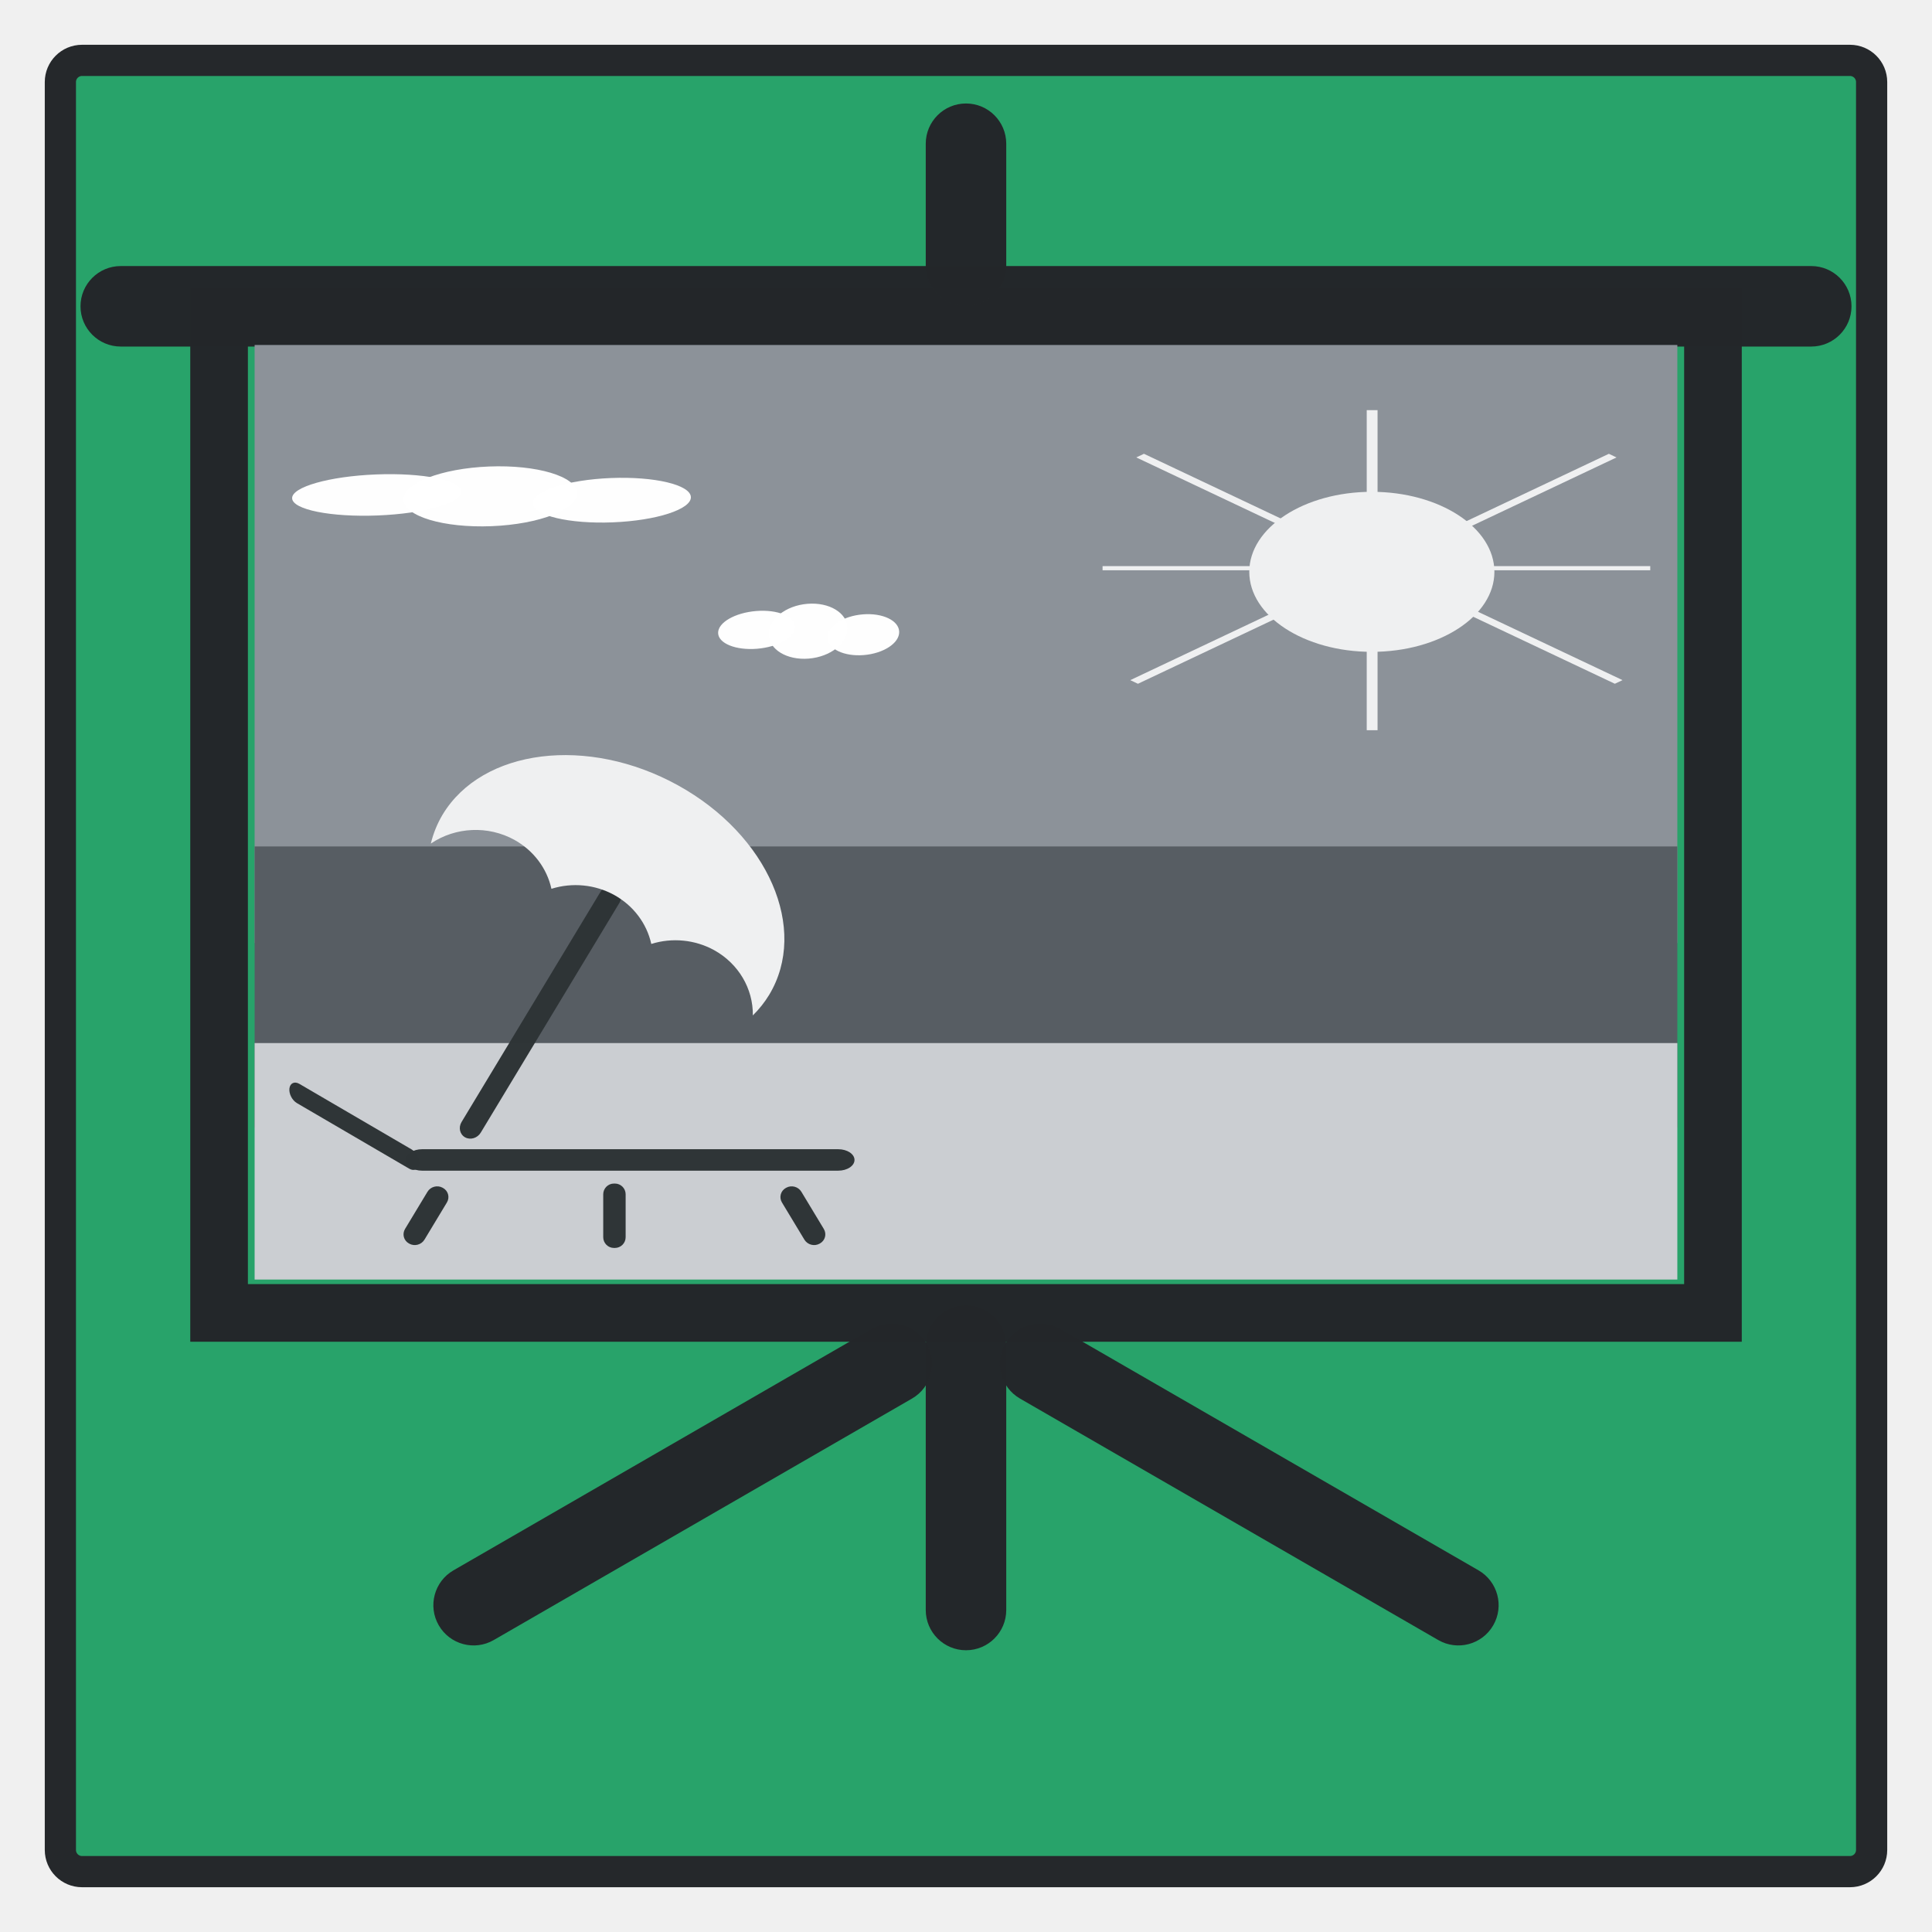
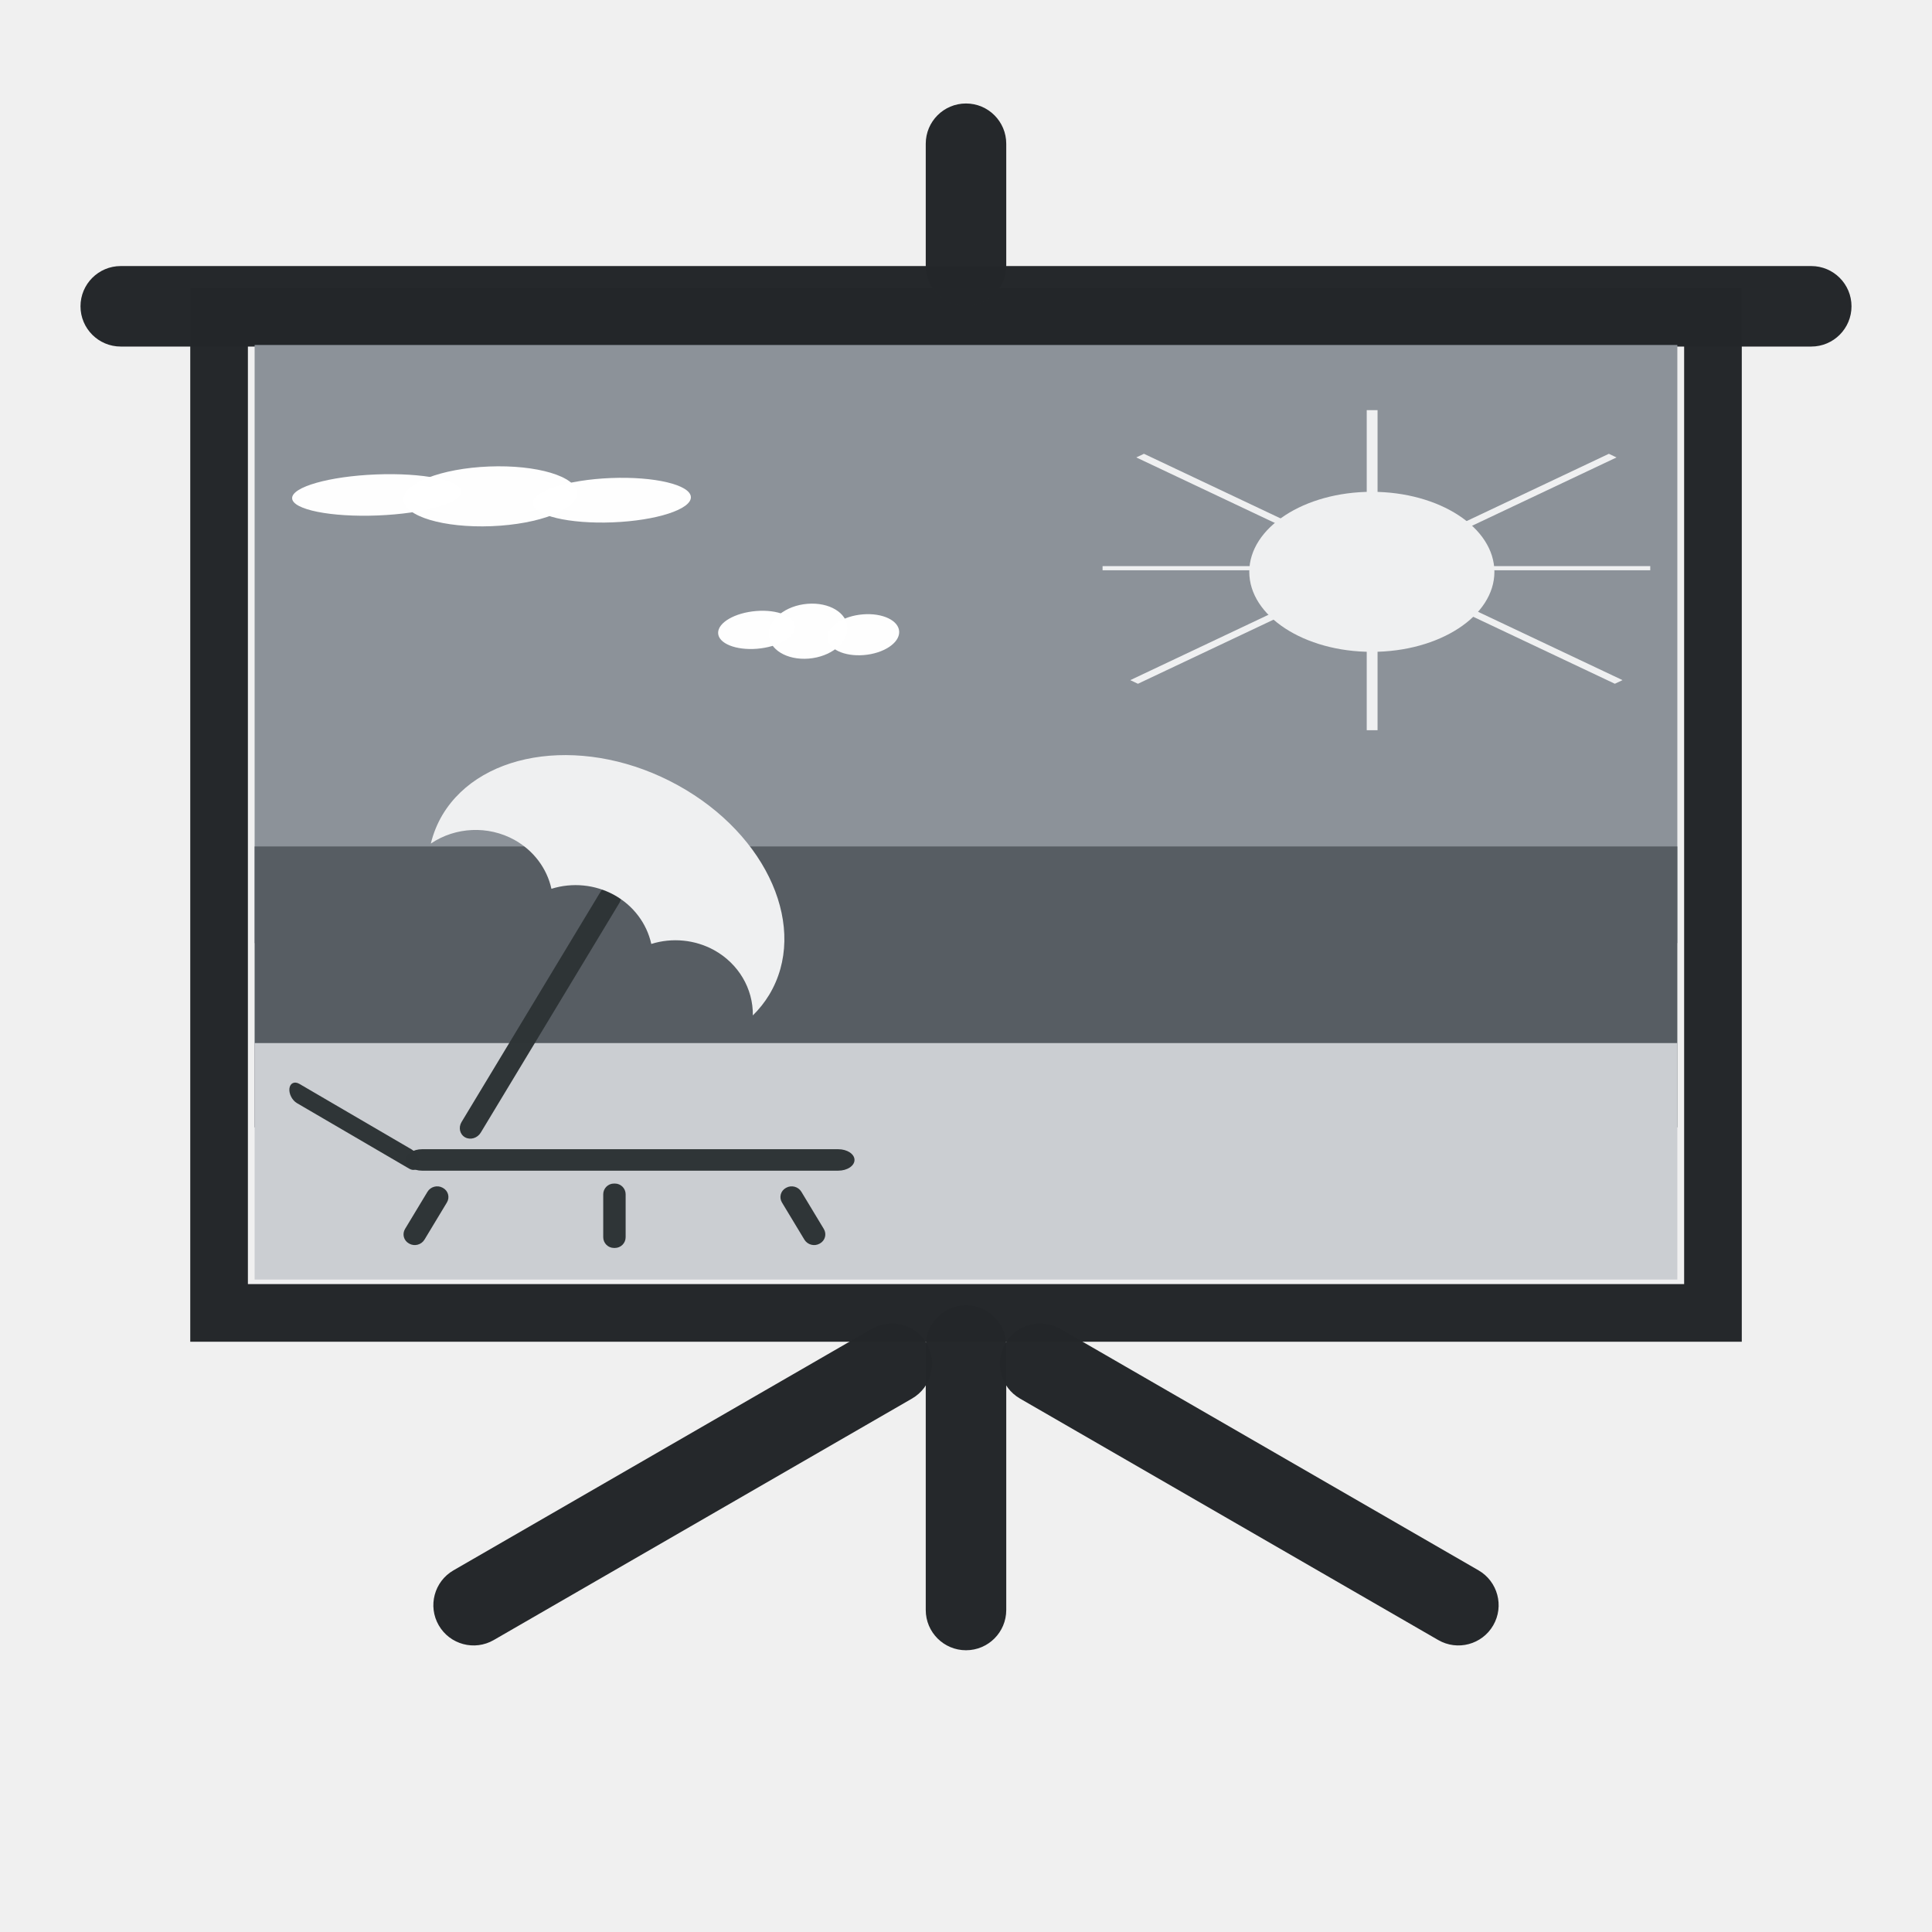
<svg xmlns="http://www.w3.org/2000/svg" xmlns:ns1="http://www.openswatchbook.org/uri/2009/osb" width="48" height="48" viewBox="0 0 48 48" version="1.1" id="SVGRoot" enable-background="new">
  <defs id="defs4485">
    <pattern id="Strips1_1" patternTransform="translate(0,0) scale(10,10)" height="1" width="2" patternUnits="userSpaceOnUse">
      <rect id="rect5447" height="2" width="1" y="-0.5" x="0" style="fill:black;stroke:none" />
    </pattern>
    <linearGradient id="linearGradient4727" ns1:paint="solid">
      <stop style="stop-color:#ce5c00;stop-opacity:1;" offset="0" id="stop4725" />
    </linearGradient>
    <pattern patternUnits="userSpaceOnUse" width="55" height="90" patternTransform="translate(-60,50.5)" id="pattern6214">
      <g style="fill:url(#Strips1_1);fill-opacity:1" transform="translate(-15,-28.5)" id="g4691">
        <rect style="opacity:0.815;fill:url(#Strips1_1);fill-opacity:1;stroke:none;stroke-width:4.527;stroke-linecap:round;stroke-linejoin:bevel;stroke-miterlimit:17.6;stroke-dasharray:none;stroke-dashoffset:0;stroke-opacity:1;paint-order:stroke fill markers" id="rect4683" width="30" height="30" x="40" y="59" ry="7.9" />
        <path style="opacity:0.815;fill:url(#Strips1_1);fill-opacity:1;stroke:none;stroke-width:8.601;stroke-linecap:round;stroke-linejoin:bevel;stroke-miterlimit:17.6;stroke-dasharray:none;stroke-dashoffset:0;stroke-opacity:1;paint-order:stroke fill markers" d="m 15,28.5 v 90 l 45,-45 z" id="path4687" />
      </g>
    </pattern>
  </defs>
  <g id="layer3" style="display:inline" />
  <g style="display:inline" id="g4738" />
  <g id="layer1" style="display:inline;opacity:1">
-     <rect style="display:inline;opacity:0.989;fill:#26a269;fill-opacity:1;stroke:#232629;stroke-width:0.775;stroke-miterlimit:17.6;stroke-dasharray:none;stroke-opacity:1;enable-background:new" id="rect876" width="45" height="45" x="1.5" y="1.5" rx="0.538" ry="0.538" />
    <ellipse style="opacity:1;fill:#8ae234;fill-opacity:0.987;stroke:none;stroke-width:4.723;stroke-linecap:square;stroke-linejoin:miter;stroke-miterlimit:4;stroke-dasharray:none;stroke-dashoffset:0;stroke-opacity:1;paint-order:normal" id="path1000" cx="-207.069" cy="56.603" rx="17.5" ry="24.397" />
    <rect style="opacity:0.989;fill:#232629;fill-opacity:1;stroke:none;stroke-width:0.156" id="rect942" width="2" height="8.571" x="23" y="32.429" ry="1" />
    <rect style="opacity:0.989;fill:#232629;fill-opacity:1;stroke:none;stroke-width:0.2" id="rect940" width="2" height="14" x="39.421" y="-3.25" ry="1" transform="rotate(60)" />
    <rect style="opacity:0.989;fill:#232629;fill-opacity:1;stroke:none;stroke-width:0.2" id="rect944" width="2" height="14" x="-17.421" y="38.319" ry="1" transform="rotate(-60)" />
    <rect style="opacity:0.989;fill:none;fill-opacity:1;stroke:#232629;stroke-width:1.432;stroke-miterlimit:4;stroke-dasharray:none;stroke-opacity:1" id="rect946" width="37.115" height="24.743" x="5.443" y="7.876" />
    <rect style="opacity:0.989;fill:#232629;fill-opacity:1;stroke:none;stroke-width:0.355" id="rect948" width="2" height="44" x="6.61" y="-46" ry="1" transform="rotate(90)" />
    <rect style="opacity:1;fill:#8c9299;fill-opacity:1;stroke:none;stroke-width:1.296;stroke-linecap:square;stroke-linejoin:miter;stroke-miterlimit:4;stroke-dasharray:none;stroke-dashoffset:0;stroke-opacity:1;paint-order:normal" id="rect950" width="35.347" height="14.86" x="6.326" y="8.571" />
    <ellipse ry="1.988" rx="3.045" cy="14.207" cx="34.083" id="ellipse954" style="opacity:1;fill:#eff0f1;fill-opacity:1;stroke:none;stroke-width:0.661;stroke-linecap:square;stroke-linejoin:miter;stroke-miterlimit:4;stroke-dasharray:none;stroke-dashoffset:0;stroke-opacity:1;paint-order:normal" />
    <rect y="10.19" x="33.956" height="7.952" width="0.269" id="rect956" style="opacity:1;fill:#eff0f1;fill-opacity:1;stroke:none;stroke-width:0.313;stroke-linecap:square;stroke-linejoin:miter;stroke-miterlimit:4;stroke-dasharray:none;stroke-dashoffset:0;stroke-opacity:1;paint-order:normal" />
    <rect transform="rotate(90)" style="opacity:1;fill:#eff0f1;fill-opacity:1;stroke:none;stroke-width:0.253;stroke-linecap:square;stroke-linejoin:miter;stroke-miterlimit:4;stroke-dasharray:none;stroke-dashoffset:0;stroke-opacity:1;paint-order:normal" id="rect958" width="0.103" height="13.607" x="14.065" y="-41" />
    <rect transform="matrix(0.9040038,0.4275245,-0.9040038,0.4275245,0,0)" style="opacity:1;fill:#eff0f1;fill-opacity:1;stroke:none;stroke-width:0.356;stroke-linecap:square;stroke-linejoin:miter;stroke-miterlimit:4;stroke-dasharray:none;stroke-dashoffset:0;stroke-opacity:1;paint-order:normal" id="rect960" width="0.211" height="13.153" x="35.294" y="-8.922" />
    <rect y="-42.058" x="-2.534" height="13.153" width="0.211" id="rect962" style="opacity:1;fill:#eff0f1;fill-opacity:1;stroke:none;stroke-width:0.356;stroke-linecap:square;stroke-linejoin:miter;stroke-miterlimit:4;stroke-dasharray:none;stroke-dashoffset:0;stroke-opacity:1;paint-order:normal" transform="matrix(-0.9040038,0.4275245,-0.9040038,-0.4275245,0,0)" />
    <ellipse ry="0.51" rx="2.107" cy="12.661" cx="8.818" id="ellipse964" style="opacity:1;fill:#ffffff;fill-opacity:0.987;stroke:none;stroke-width:0.428;stroke-linecap:square;stroke-linejoin:miter;stroke-miterlimit:4;stroke-dasharray:none;stroke-dashoffset:0;stroke-opacity:1;paint-order:normal" transform="matrix(0.999203,-0.03991627,0.04361591,0.9990484,0,0)" />
    <ellipse ry="0.742" rx="2.157" cy="12.808" cx="11.632" id="ellipse966" style="opacity:1;fill:#ffffff;fill-opacity:0.987;stroke:none;stroke-width:0.337;stroke-linecap:square;stroke-linejoin:miter;stroke-miterlimit:4;stroke-dasharray:none;stroke-dashoffset:0;stroke-opacity:1;paint-order:normal" transform="matrix(0.999203,-0.03991627,0.04361591,0.9990484,0,0)" />
    <ellipse ry="0.551" rx="1.965" cy="13.024" cx="14.645" id="ellipse968" style="opacity:1;fill:#ffffff;fill-opacity:0.987;stroke:none;stroke-width:0.832;stroke-linecap:square;stroke-linejoin:miter;stroke-miterlimit:4;stroke-dasharray:none;stroke-dashoffset:0;stroke-opacity:1;paint-order:normal" transform="matrix(0.999203,-0.03991627,0.04361591,0.9990484,0,0)" />
    <rect style="opacity:1;fill:#575d63;fill-opacity:1;stroke:none;stroke-width:0.888;stroke-linecap:square;stroke-linejoin:miter;stroke-miterlimit:4;stroke-dasharray:none;stroke-dashoffset:0;stroke-opacity:1;paint-order:normal" id="rect970" width="35.347" height="6.979" x="6.326" y="21.03" />
    <rect y="25.915" x="6.326" height="5.875" width="35.347" id="rect973" style="opacity:1;fill:#cbced2;fill-opacity:1;stroke:none;stroke-width:0.815;stroke-linecap:square;stroke-linejoin:miter;stroke-miterlimit:4;stroke-dasharray:none;stroke-dashoffset:0;stroke-opacity:1;paint-order:normal" />
    <ellipse transform="matrix(0.9967444,-0.08062629,0.02155564,0.9997677,0,0)" style="opacity:1;fill:#ffffff;fill-opacity:0.987;stroke:none;stroke-width:0.277;stroke-linecap:square;stroke-linejoin:miter;stroke-miterlimit:4;stroke-dasharray:none;stroke-dashoffset:0;stroke-opacity:1;paint-order:normal" id="ellipse975" cx="18.488" cy="17.144" rx="0.959" ry="0.469" />
    <ellipse transform="matrix(0.9967444,-0.08062629,0.02155564,0.9997677,0,0)" style="opacity:1;fill:#ffffff;fill-opacity:0.987;stroke:none;stroke-width:0.218;stroke-linecap:square;stroke-linejoin:miter;stroke-miterlimit:4;stroke-dasharray:none;stroke-dashoffset:0;stroke-opacity:1;paint-order:normal" id="ellipse977" cx="19.769" cy="17.28" rx="0.982" ry="0.681" />
    <ellipse transform="matrix(0.9967444,-0.08062629,0.02155564,0.9997677,0,0)" style="opacity:1;fill:#ffffff;fill-opacity:0.987;stroke:none;stroke-width:0.538;stroke-linecap:square;stroke-linejoin:miter;stroke-miterlimit:4;stroke-dasharray:none;stroke-dashoffset:0;stroke-opacity:1;paint-order:normal" id="ellipse979" cx="21.141" cy="17.478" rx="0.894" ry="0.506" />
    <rect style="opacity:1;fill:#2e3436;fill-opacity:0.987;stroke:none;stroke-width:0.436;stroke-linecap:square;stroke-linejoin:miter;stroke-miterlimit:4;stroke-dasharray:none;stroke-dashoffset:0;stroke-opacity:1;paint-order:normal" id="rect981" width="11.148" height="0.533" x="10.082" y="28.552" ry="0.405" />
    <rect style="opacity:1;fill:#2e3436;fill-opacity:0.987;stroke:none;stroke-width:0.358;stroke-linecap:square;stroke-linejoin:miter;stroke-miterlimit:4;stroke-dasharray:none;stroke-dashoffset:0;stroke-opacity:1;paint-order:normal" id="rect983" width="3.732" height="0.482" x="11.456" y="21.194" transform="matrix(0.8635442,0.5042732,-0.1260538,0.9920234,0,0)" ry="0.251" />
    <rect style="opacity:1;fill:#2e3436;fill-opacity:0.987;stroke:none;stroke-width:0.436;stroke-linecap:square;stroke-linejoin:miter;stroke-miterlimit:4;stroke-dasharray:none;stroke-dashoffset:0;stroke-opacity:1;paint-order:normal" id="rect985" width="0.551" height="1.618" x="24.411" y="20.53" ry="0.27" transform="matrix(0.8753723,0.4834494,-0.5167351,0.8561453,0,0)" />
    <rect ry="0.267" y="29.405" x="14.987" height="1.6" width="0.557" id="rect987" style="opacity:1;fill:#2e3436;fill-opacity:0.987;stroke:none;stroke-width:0.436;stroke-linecap:square;stroke-linejoin:miter;stroke-miterlimit:4;stroke-dasharray:none;stroke-dashoffset:0;stroke-opacity:1;paint-order:normal" />
    <rect transform="matrix(0.8753723,-0.4834494,0.5167351,0.8561453,0,0)" ry="0.27" y="35.301" x="1.196" height="1.618" width="0.551" id="rect989" style="opacity:1;fill:#2e3436;fill-opacity:0.987;stroke:none;stroke-width:0.436;stroke-linecap:square;stroke-linejoin:miter;stroke-miterlimit:4;stroke-dasharray:none;stroke-dashoffset:0;stroke-opacity:1;paint-order:normal" />
    <rect style="opacity:1;fill:#2e3436;fill-opacity:0.987;stroke:none;stroke-width:0.918;stroke-linecap:square;stroke-linejoin:miter;stroke-miterlimit:4;stroke-dasharray:none;stroke-dashoffset:0;stroke-opacity:1;paint-order:normal" id="rect991" width="0.545" height="7.251" x="24.24" y="11.912" ry="0.291" transform="matrix(0.8753723,0.4834494,-0.5167351,0.8561453,0,0)" />
    <path style="opacity:1;fill:#eff0f1;fill-opacity:1;stroke:none;stroke-width:0.431;stroke-linecap:square;stroke-linejoin:miter;stroke-miterlimit:4;stroke-dasharray:none;stroke-dashoffset:0;stroke-opacity:1;paint-order:normal" d="m 16.844,19.511 a 4.638,3.46 26.136 0 0 -5.847,0.727 4.638,3.46 26.136 0 0 -0.293,0.72 1.929,1.845 0 0 1 2.076,-0.092 1.929,1.845 0 0 1 0.92,1.216 1.929,1.845 0 0 1 1.561,0.154 1.929,1.845 0 0 1 0.92,1.216 1.929,1.845 0 0 1 1.561,0.154 1.929,1.845 0 0 1 0.962,1.622 4.638,3.46 26.136 0 0 0.405,-0.51 4.638,3.46 26.136 0 0 -2.265,-5.207 z" id="path993" />
    <rect style="opacity:0.989;fill:#232629;fill-opacity:1;stroke:none;stroke-width:0.12" id="rect995" width="2" height="5.038" x="23" y="2.571" ry="1" />
  </g>
  <g id="layer2" style="display:inline" />
  <g id="layer4" style="display:inline" />
  <g id="layer5" style="display:none">
    <path style="color:#000000;font-style:normal;font-variant:normal;font-weight:normal;font-stretch:normal;font-size:medium;line-height:normal;font-family:sans-serif;font-variant-ligatures:normal;font-variant-position:normal;font-variant-caps:normal;font-variant-numeric:normal;font-variant-alternates:normal;font-feature-settings:normal;text-indent:0;text-align:start;text-decoration:none;text-decoration-line:none;text-decoration-style:solid;text-decoration-color:#000000;letter-spacing:normal;word-spacing:normal;text-transform:none;writing-mode:lr-tb;direction:ltr;text-orientation:mixed;dominant-baseline:auto;baseline-shift:baseline;text-anchor:start;white-space:normal;shape-padding:0;clip-rule:nonzero;display:inline;overflow:visible;visibility:visible;opacity:1;isolation:auto;mix-blend-mode:normal;color-interpolation:sRGB;color-interpolation-filters:linearRGB;solid-color:#000000;solid-opacity:1;vector-effect:none;fill:#73d216;fill-opacity:1;fill-rule:nonzero;stroke:#4e9a06;stroke-width:6.262;stroke-linecap:round;stroke-linejoin:round;stroke-miterlimit:4;stroke-dasharray:none;stroke-dashoffset:0;stroke-opacity:1;color-rendering:auto;image-rendering:auto;shape-rendering:auto;text-rendering:auto;enable-background:accumulate" d="M 46.218,49.049 V 50 H 94 L 47.113,96.887 v 58.416 L 152.416,50 h 50.994 L 51.221,206.945 h 53.636 l 99.202,-99.202 v 55.726 l -43.476,43.476 h 44.68 l -1.692,-0.951 h -40.691 l 42.131,-42.131 V 105.447 L 104.463,205.994 H 53.469 L 205.658,49.049 H 152.022 L 48.065,153.007 V 97.281 L 96.296,49.049 Z" id="path4593" />
  </g>
</svg>
